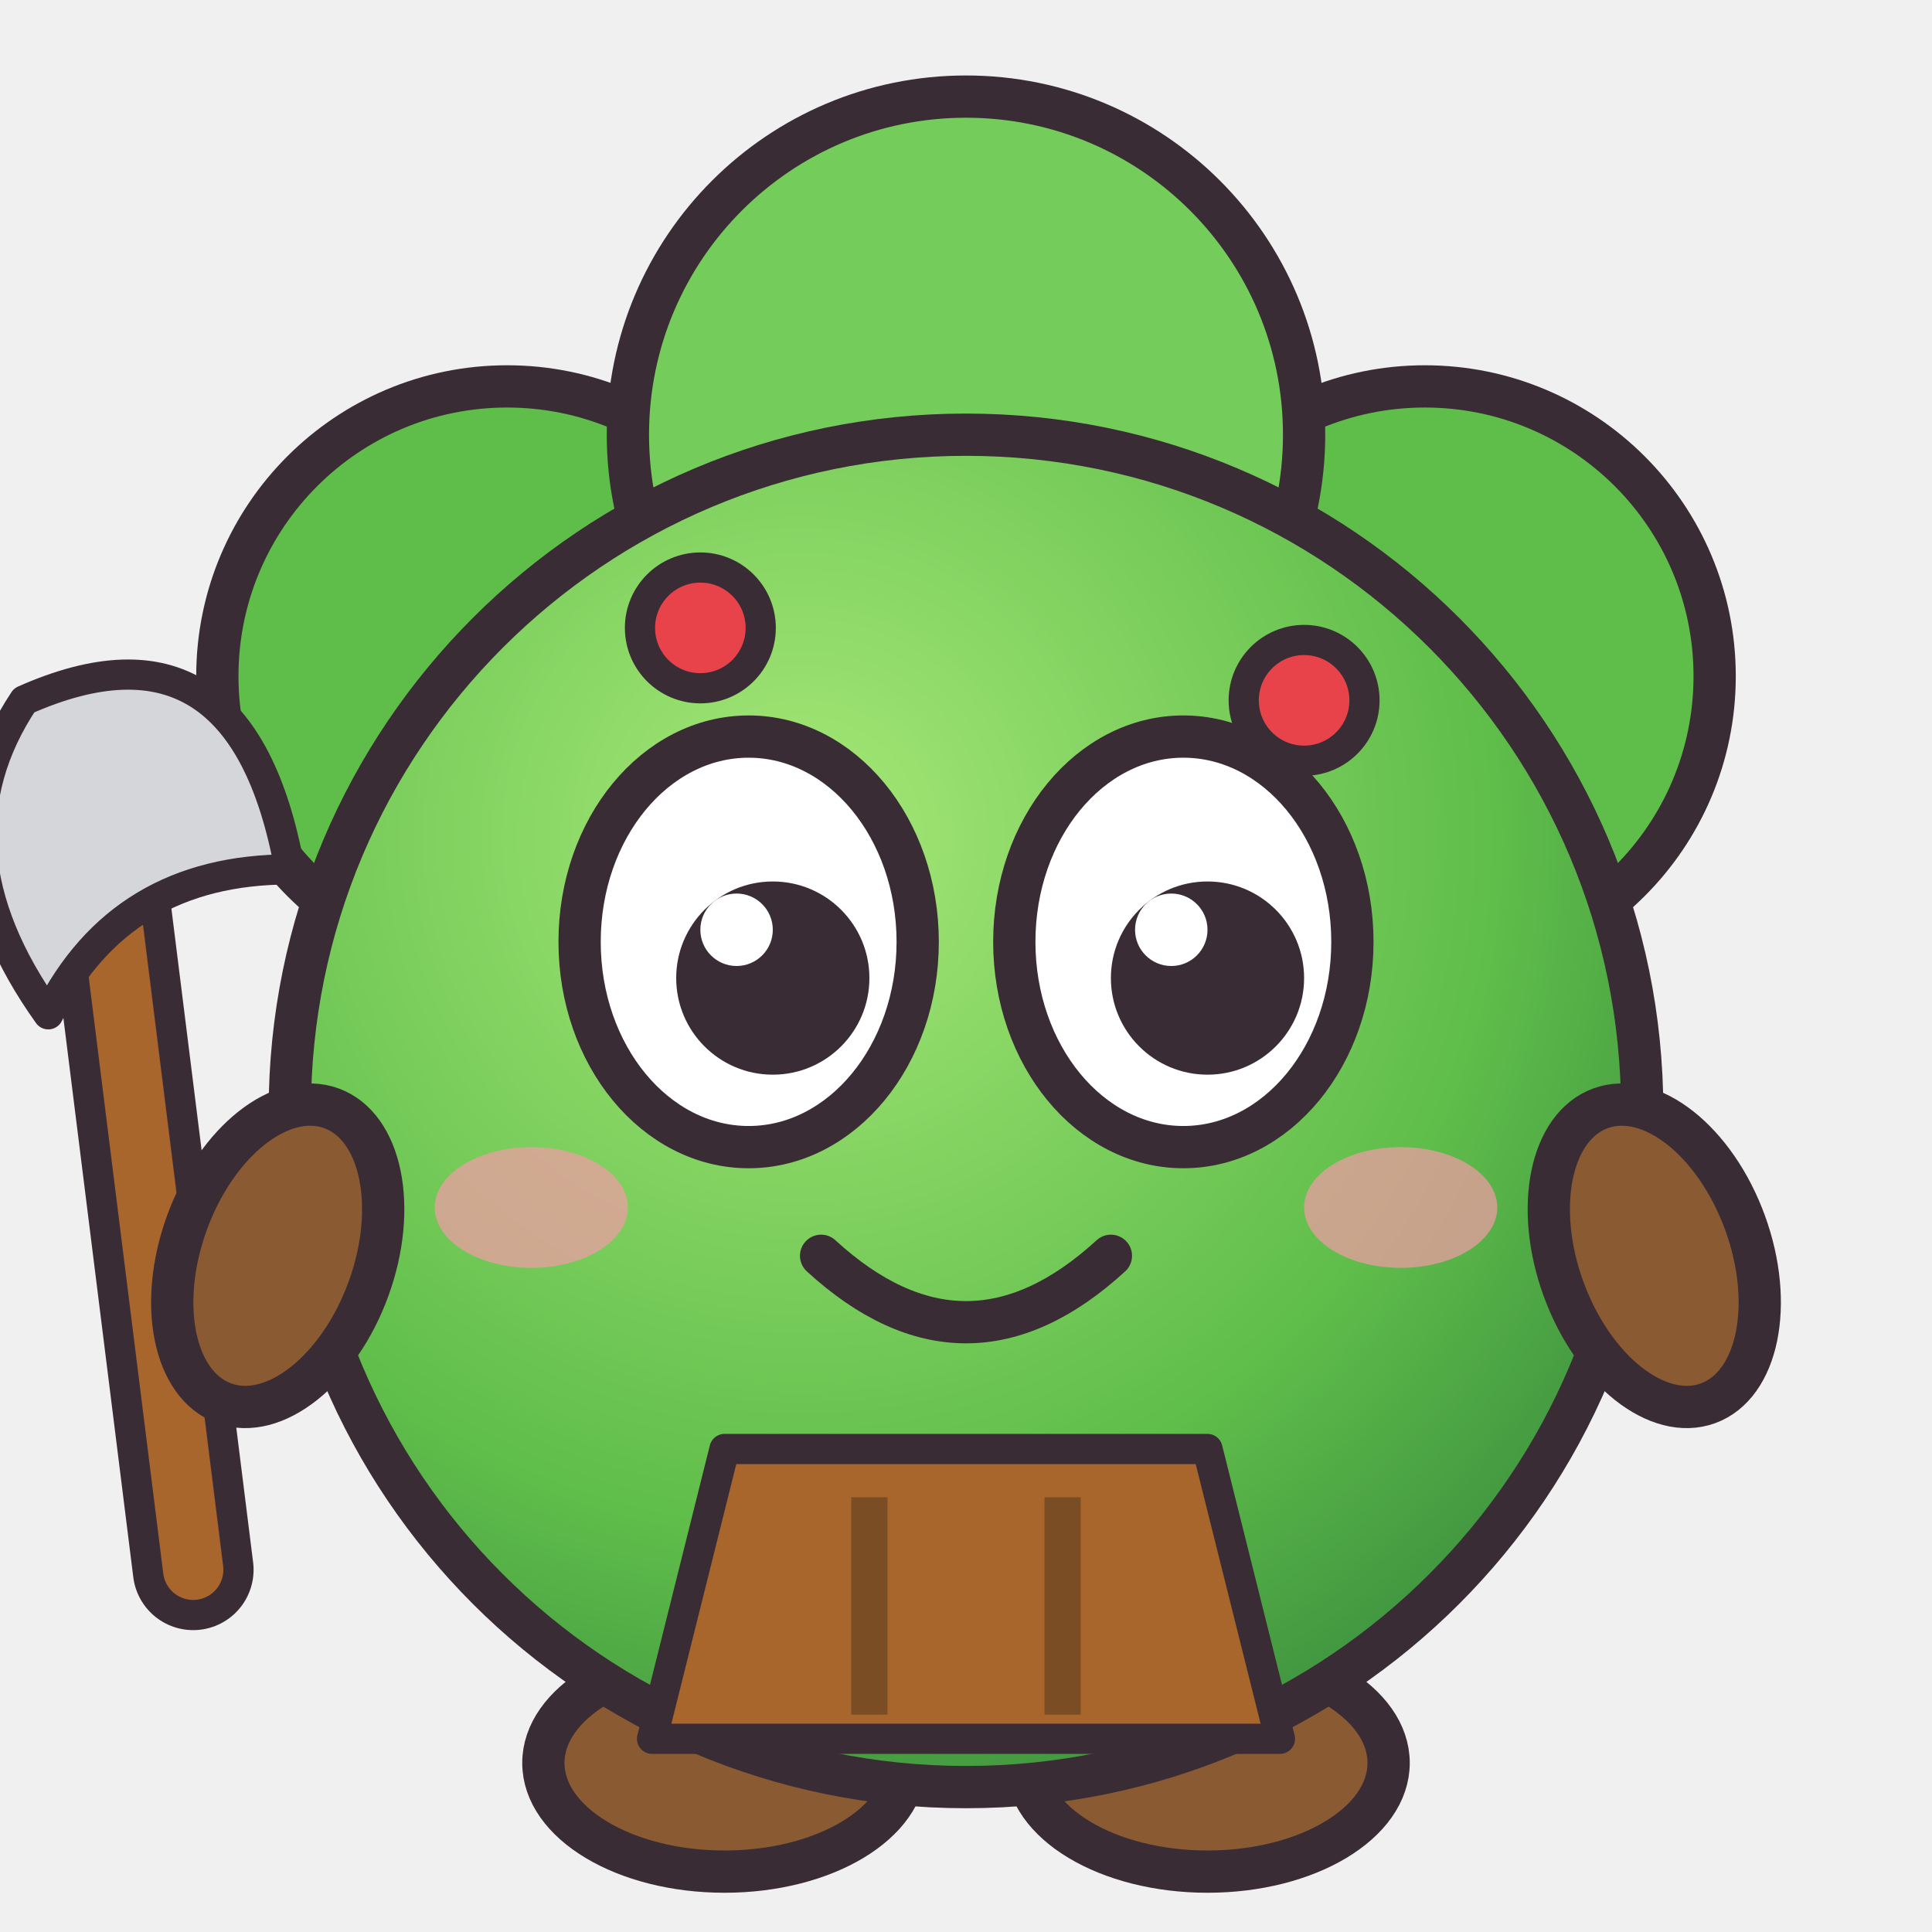
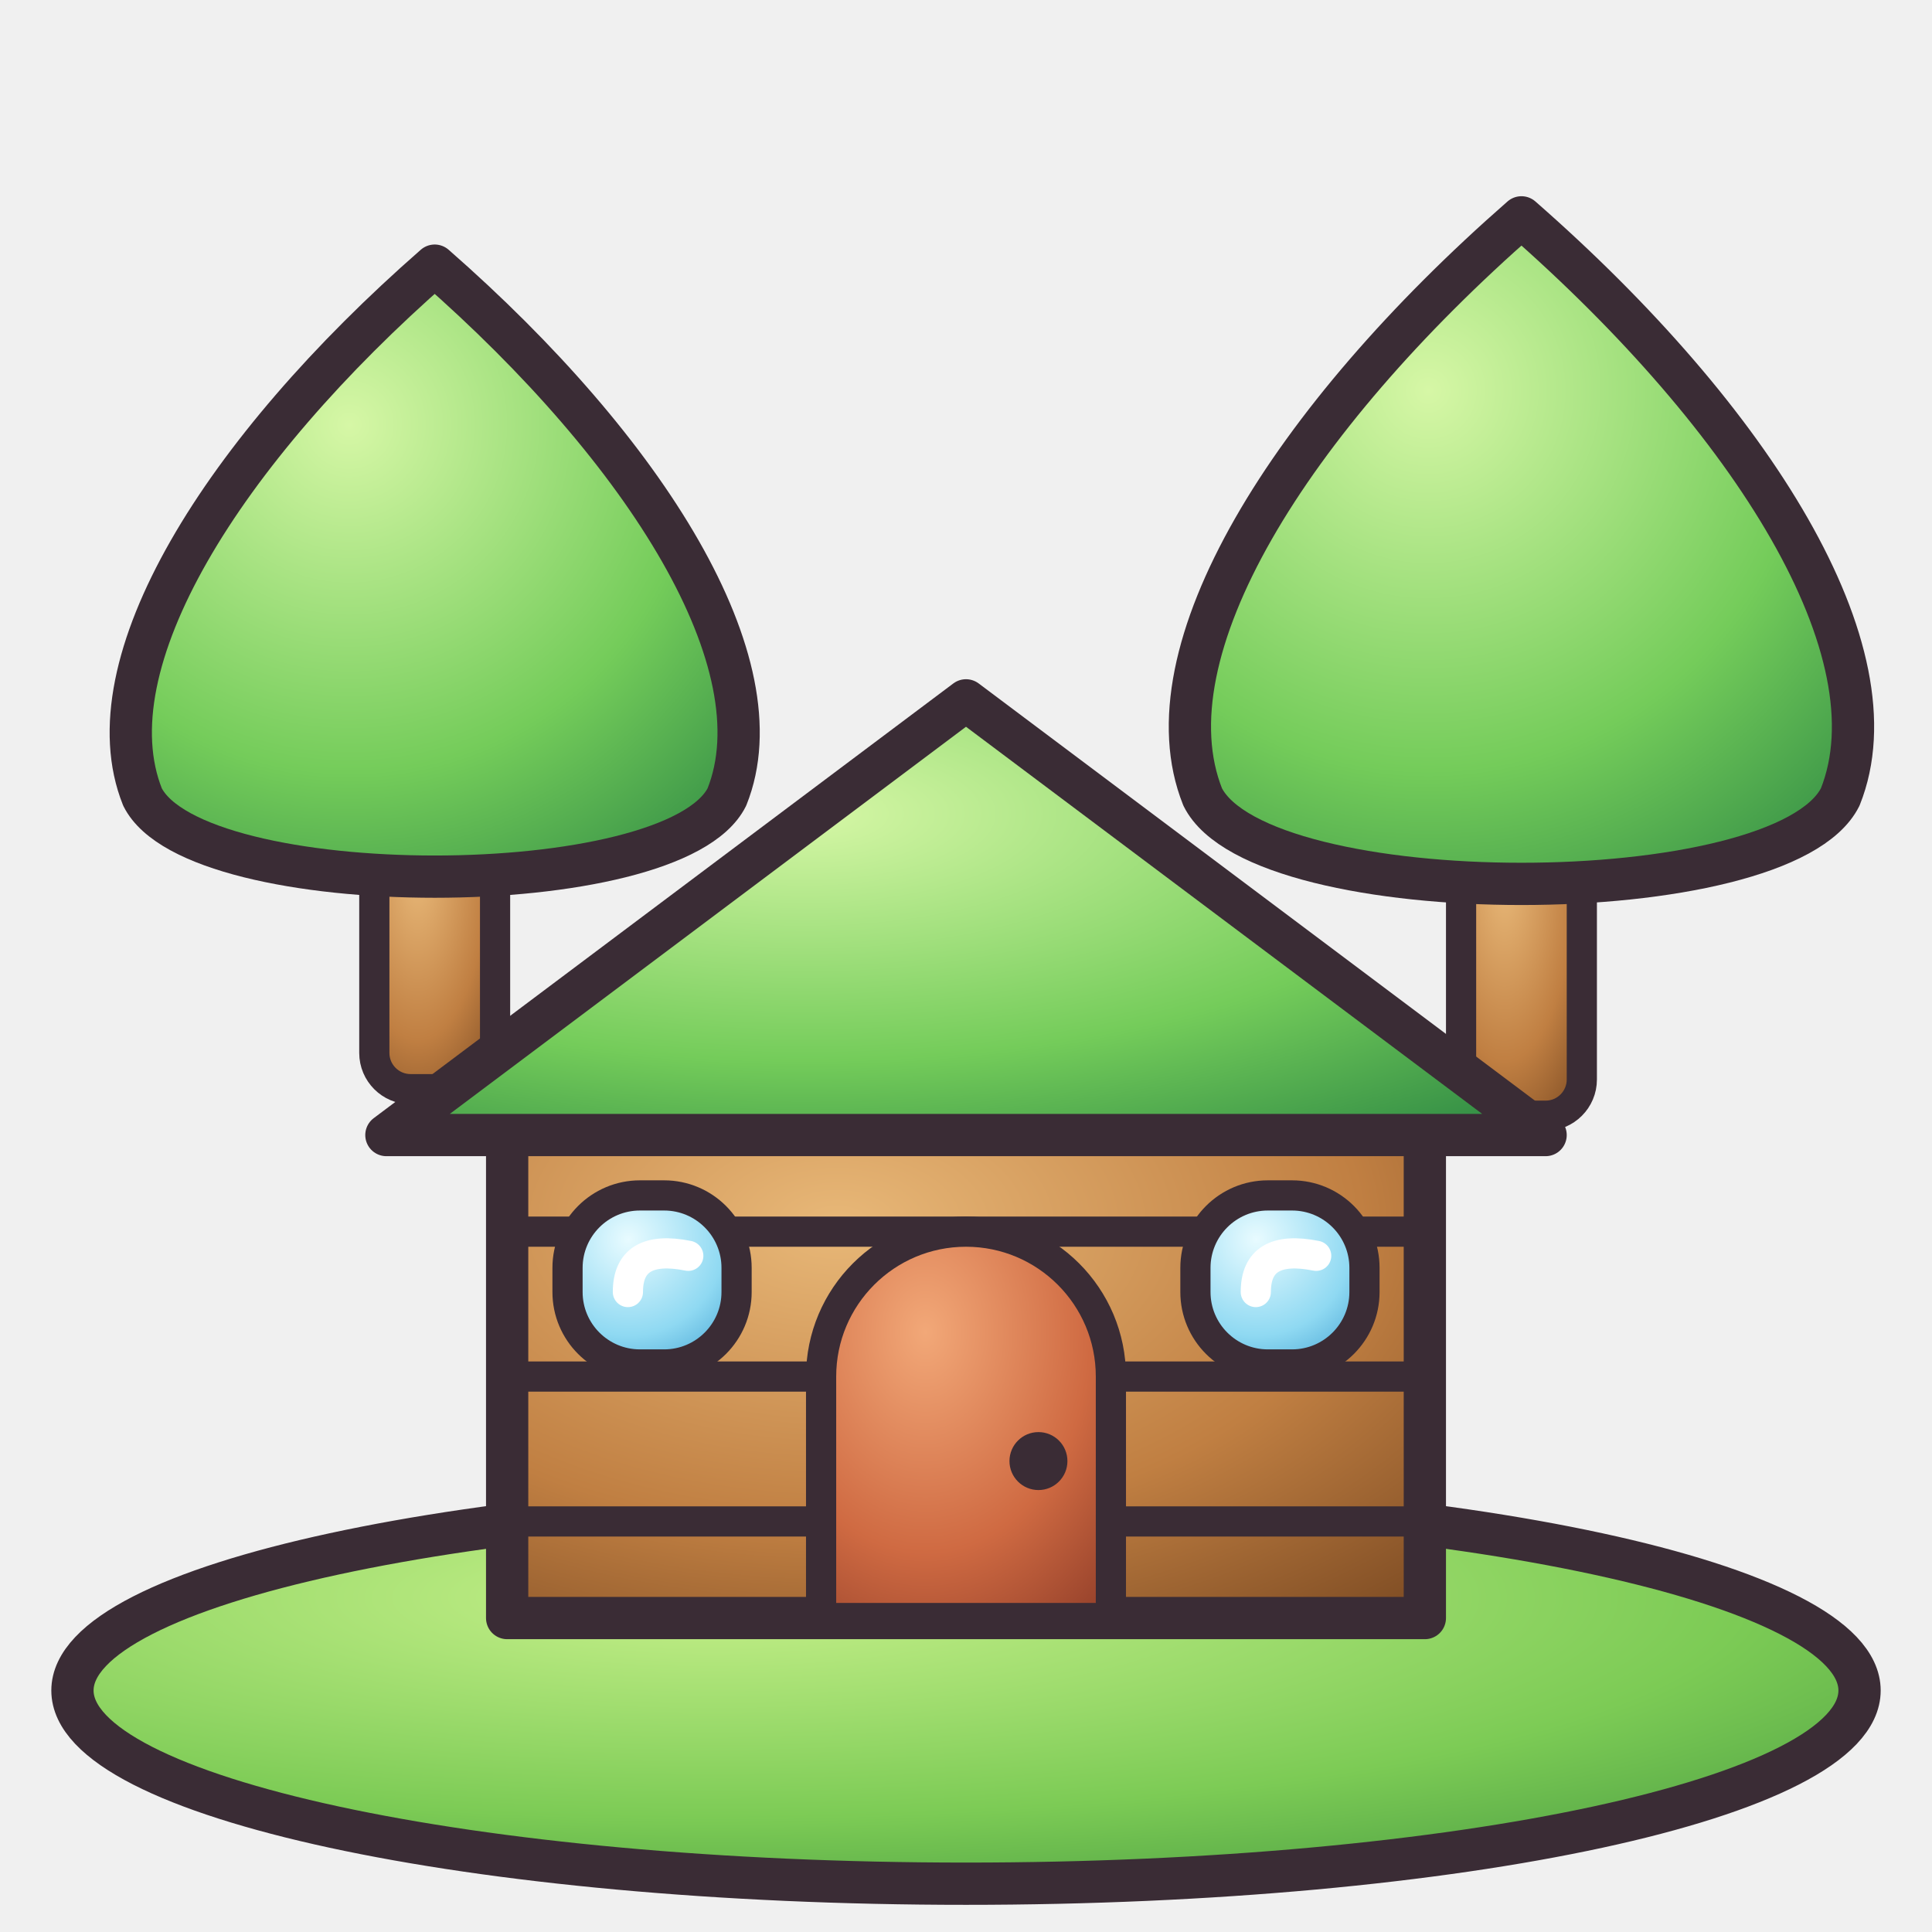
<svg xmlns="http://www.w3.org/2000/svg" viewBox="0 0 160 160" width="160" height="160">
  <defs>
-     <radialGradient id="b" cx=".38" cy=".3" r=".85">
-       <stop offset="0" stop-color="#a6e878" />
-       <stop offset=".6" stop-color="#5fbd4a" />
-       <stop offset="1" stop-color="#2f7f3a" />
+     <radialGradient id="grass" cx=".36" cy=".26" r=".95">
+       <stop offset="0" stop-color="#c6f08a" />
+       <stop offset=".6" stop-color="#7ccb55" />
+       <stop offset="1" stop-color="#43963f" />
+     </radialGradient>
+     <radialGradient id="glass" cx=".36" cy=".26" r=".95">
+       <stop offset="0" stop-color="#e8fbff" />
+       <stop offset=".6" stop-color="#8fd9f2" />
+       <stop offset="1" stop-color="#3f9fd0" />
+     </radialGradient>
+     <radialGradient id="smoke" cx=".36" cy=".26" r=".95">
+       <stop offset="0" stop-color="#ffffff" />
+       <stop offset=".6" stop-color="#e4e8ee" />
+       <stop offset="1" stop-color="#aeb7c4" />
+     </radialGradient>
+     <radialGradient id="red" cx=".36" cy=".26" r=".95">
+       <stop offset="0" stop-color="#ff9d8c" />
+       <stop offset=".6" stop-color="#e8533f" />
+       <stop offset="1" stop-color="#ab2c26" />
+     </radialGradient>
+     <radialGradient id="steel" cx=".36" cy=".26" r=".95">
+       <stop offset="0" stop-color="#eef2f7" />
+       <stop offset=".6" stop-color="#aab6c6" />
+       <stop offset="1" stop-color="#6a7788" />
+     </radialGradient>
+     <radialGradient id="brick" cx=".36" cy=".26" r=".95">
+       <stop offset="0" stop-color="#f2a878" />
+       <stop offset=".6" stop-color="#cf6a42" />
+       <stop offset="1" stop-color="#94402a" />
+     </radialGradient>
+     <radialGradient id="wood" cx=".36" cy=".26" r=".95">
+       <stop offset="0" stop-color="#e8b878" />
+       <stop offset=".6" stop-color="#c07f42" />
+       <stop offset="1" stop-color="#7f4d24" />
+     </radialGradient>
+     <radialGradient id="cream" cx=".36" cy=".26" r=".95">
+       <stop offset="0" stop-color="#fff8e6" />
+       <stop offset=".6" stop-color="#f4e0b2" />
+       <stop offset="1" stop-color="#cfa766" />
+     </radialGradient>
+     <radialGradient id="gold" cx=".36" cy=".26" r=".95">
+       <stop offset="0" stop-color="#fff2a8" />
+       <stop offset=".6" stop-color="#f7c63c" />
+       <stop offset="1" stop-color="#c9841e" />
+     </radialGradient>
+     <radialGradient id="green" cx=".36" cy=".26" r=".95">
+       <stop offset="0" stop-color="#d6f7a6" />
+       <stop offset=".6" stop-color="#74cc5a" />
+       <stop offset="1" stop-color="#2f8a44" />
    </radialGradient>
  </defs>
-   <circle cx="42" cy="56" r="24" fill="#5fbd4a" stroke="#3a2c35" stroke-width="3.5" stroke-linejoin="round" stroke-linecap="round" />
-   <circle cx="118" cy="56" r="24" fill="#5fbd4a" stroke="#3a2c35" stroke-width="3.5" stroke-linejoin="round" stroke-linecap="round" />
-   <circle cx="80" cy="36" r="28" fill="#74cc5a" stroke="#3a2c35" stroke-width="3.5" stroke-linejoin="round" stroke-linecap="round" />
-   <path d="M16 130L8 66" fill="none" stroke="#3a2c35" stroke-width="10" stroke-linecap="round" />
-   <path d="M16 130L8 66" fill="none" stroke="#a8652c" stroke-width="5" stroke-linecap="round" />
-   <path d="M2 58q18-8 22 14-14 0-20 12-10-14-2-26z" fill="#d4d6da" stroke="#3a2c35" stroke-width="2.5" stroke-linejoin="round" stroke-linecap="round" />
-   <ellipse cx="60" cy="146" rx="15" ry="9" fill="#8a5a33" stroke="#3a2c35" stroke-width="3.5" stroke-linejoin="round" stroke-linecap="round" />
-   <ellipse cx="100" cy="146" rx="15" ry="9" fill="#8a5a33" stroke="#3a2c35" stroke-width="3.5" stroke-linejoin="round" stroke-linecap="round" />
-   <circle cx="80" cy="92" r="56" fill="url(#b)" stroke="#3a2c35" stroke-width="3.5" stroke-linejoin="round" stroke-linecap="round" />
-   <path d="M60 120h40l6 24H54z" fill="#a8652c" stroke="#3a2c35" stroke-width="2.5" stroke-linejoin="round" stroke-linecap="round" />
-   <path d="M72 124v18M88 124v18" stroke="#7a4d24" stroke-width="3" />
-   <circle cx="58" cy="52" r="5" fill="#e8434a" stroke="#3a2c35" stroke-width="2.5" stroke-linejoin="round" stroke-linecap="round" />
-   <circle cx="108" cy="58" r="5" fill="#e8434a" stroke="#3a2c35" stroke-width="2.5" stroke-linejoin="round" stroke-linecap="round" />
-   <ellipse cx="23" cy="104" rx="8" ry="13" transform="rotate(20 23 104)" fill="#8a5a33" stroke="#3a2c35" stroke-width="3.5" stroke-linejoin="round" stroke-linecap="round" />
-   <ellipse cx="137" cy="104" rx="8" ry="13" transform="rotate(-20 137 104)" fill="#8a5a33" stroke="#3a2c35" stroke-width="3.5" stroke-linejoin="round" stroke-linecap="round" />
-   <ellipse cx="62" cy="78" rx="14" ry="17" fill="#fff" stroke="#3a2c35" stroke-width="3.5" stroke-linejoin="round" stroke-linecap="round" />
-   <circle cx="64" cy="81" r="8" fill="#3a2c35" />
-   <circle cx="61" cy="77" r="3" fill="#fff" />
-   <ellipse cx="98" cy="78" rx="14" ry="17" fill="#fff" stroke="#3a2c35" stroke-width="3.5" stroke-linejoin="round" stroke-linecap="round" />
-   <circle cx="100" cy="81" r="8" fill="#3a2c35" />
-   <circle cx="97" cy="77" r="3" fill="#fff" />
-   <path d="M68 104q12 11 24 0" fill="none" stroke="#3a2c35" stroke-width="3.5" stroke-linejoin="round" stroke-linecap="round" />
-   <ellipse cx="44" cy="100" rx="8" ry="5" fill="#f59aa8" opacity=".7" />
-   <ellipse cx="116" cy="100" rx="8" ry="5" fill="#f59aa8" opacity=".7" />
+   <ellipse cx="80" cy="140" rx="74" ry="16" fill="url(#grass)" stroke="#3a2c35" stroke-width="3.5" stroke-linejoin="round" stroke-linecap="round" />
+   <rect x="31" y="66.0" width="10" height="24.2" rx="3" fill="url(#wood)" stroke="#3a2c35" stroke-width="2.5" stroke-linejoin="round" stroke-linecap="round" />
+   <path d="M36 22c17.6 15.4 28.6 33.0 24.2 44.0c-4.4 8.8-44.0 8.8-48.4 0c-4.4-11.0 6.6-28.6 24.2-44.0z" fill="url(#green)" stroke="#3a2c35" stroke-width="3.5" stroke-linejoin="round" stroke-linecap="round" />
+   <rect x="121" y="66.0" width="10" height="26.4" rx="3" fill="url(#wood)" stroke="#3a2c35" stroke-width="2.5" stroke-linejoin="round" stroke-linecap="round" />
+   <path d="M126 18c19.2 16.8 31.2 36.0 26.4 48.0c-4.8 9.6-48.0 9.6-52.8 0c-4.8-12.0 7.2-31.2 26.4-48.0z" fill="url(#green)" stroke="#3a2c35" stroke-width="3.5" stroke-linejoin="round" stroke-linecap="round" />
+   <path d="M42 134V90h76v44z" fill="url(#wood)" stroke="#3a2c35" stroke-width="3.5" stroke-linejoin="round" stroke-linecap="round" />
+   <path d="M43 102h74M43 114h74M43 126h74" stroke="#3a2c35" stroke-width="2.5" />
+   <path d="M32 94l48-36 48 36z" fill="url(#green)" stroke="#3a2c35" stroke-width="3.5" stroke-linejoin="round" stroke-linecap="round" />
+   <path d="M68 134v-20.0a12.0 12.0 0 0 1 24 0v20.0z" fill="url(#brick)" stroke="#3a2c35" stroke-width="2.5" stroke-linejoin="round" stroke-linecap="round" />
+   <circle cx="86" cy="121" r="2.4" fill="#3a2c35" />
+   <rect x="47" y="99" width="14" height="14" rx="6" fill="url(#glass)" stroke="#3a2c35" stroke-width="2.5" stroke-linejoin="round" stroke-linecap="round" />
+   <path d="M52 107q0-4 5-3" fill="none" stroke="#fff" stroke-width="2.5" stroke-linecap="round" />
+   <rect x="99" y="99" width="14" height="14" rx="6" fill="url(#glass)" stroke="#3a2c35" stroke-width="2.5" stroke-linejoin="round" stroke-linecap="round" />
+   <path d="M104 107q0-4 5-3" fill="none" stroke="#fff" stroke-width="2.5" stroke-linecap="round" />
</svg>
